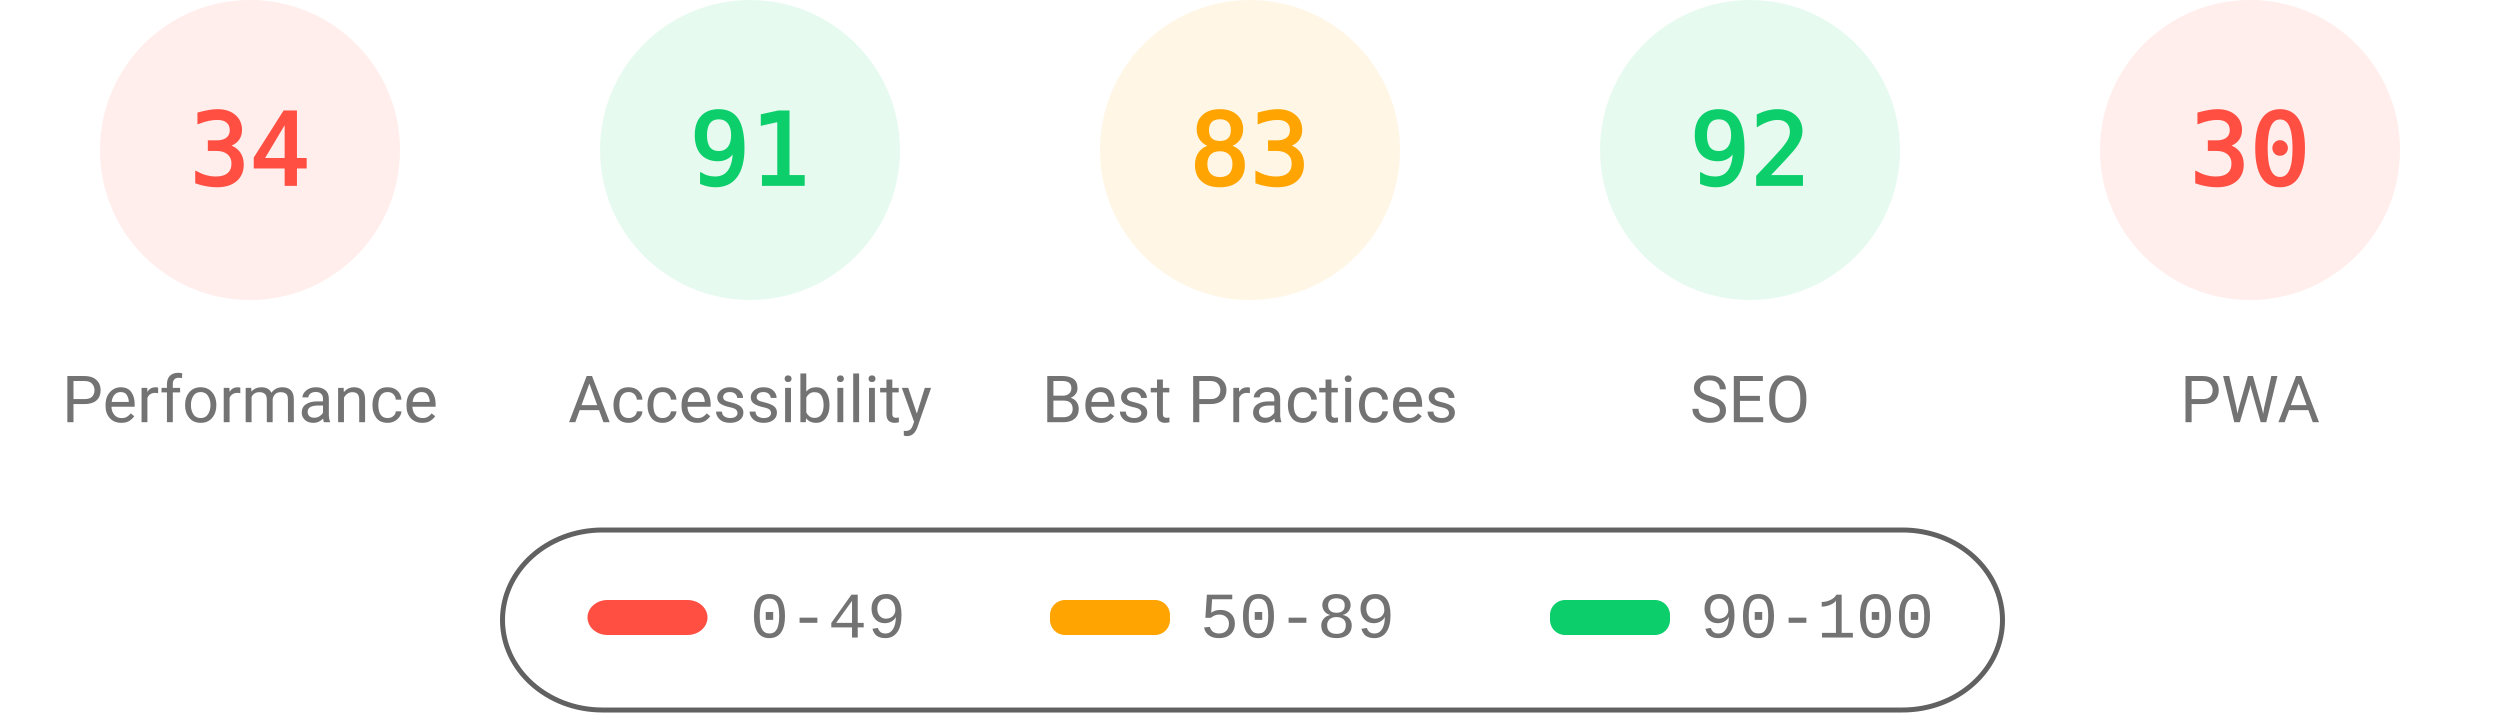
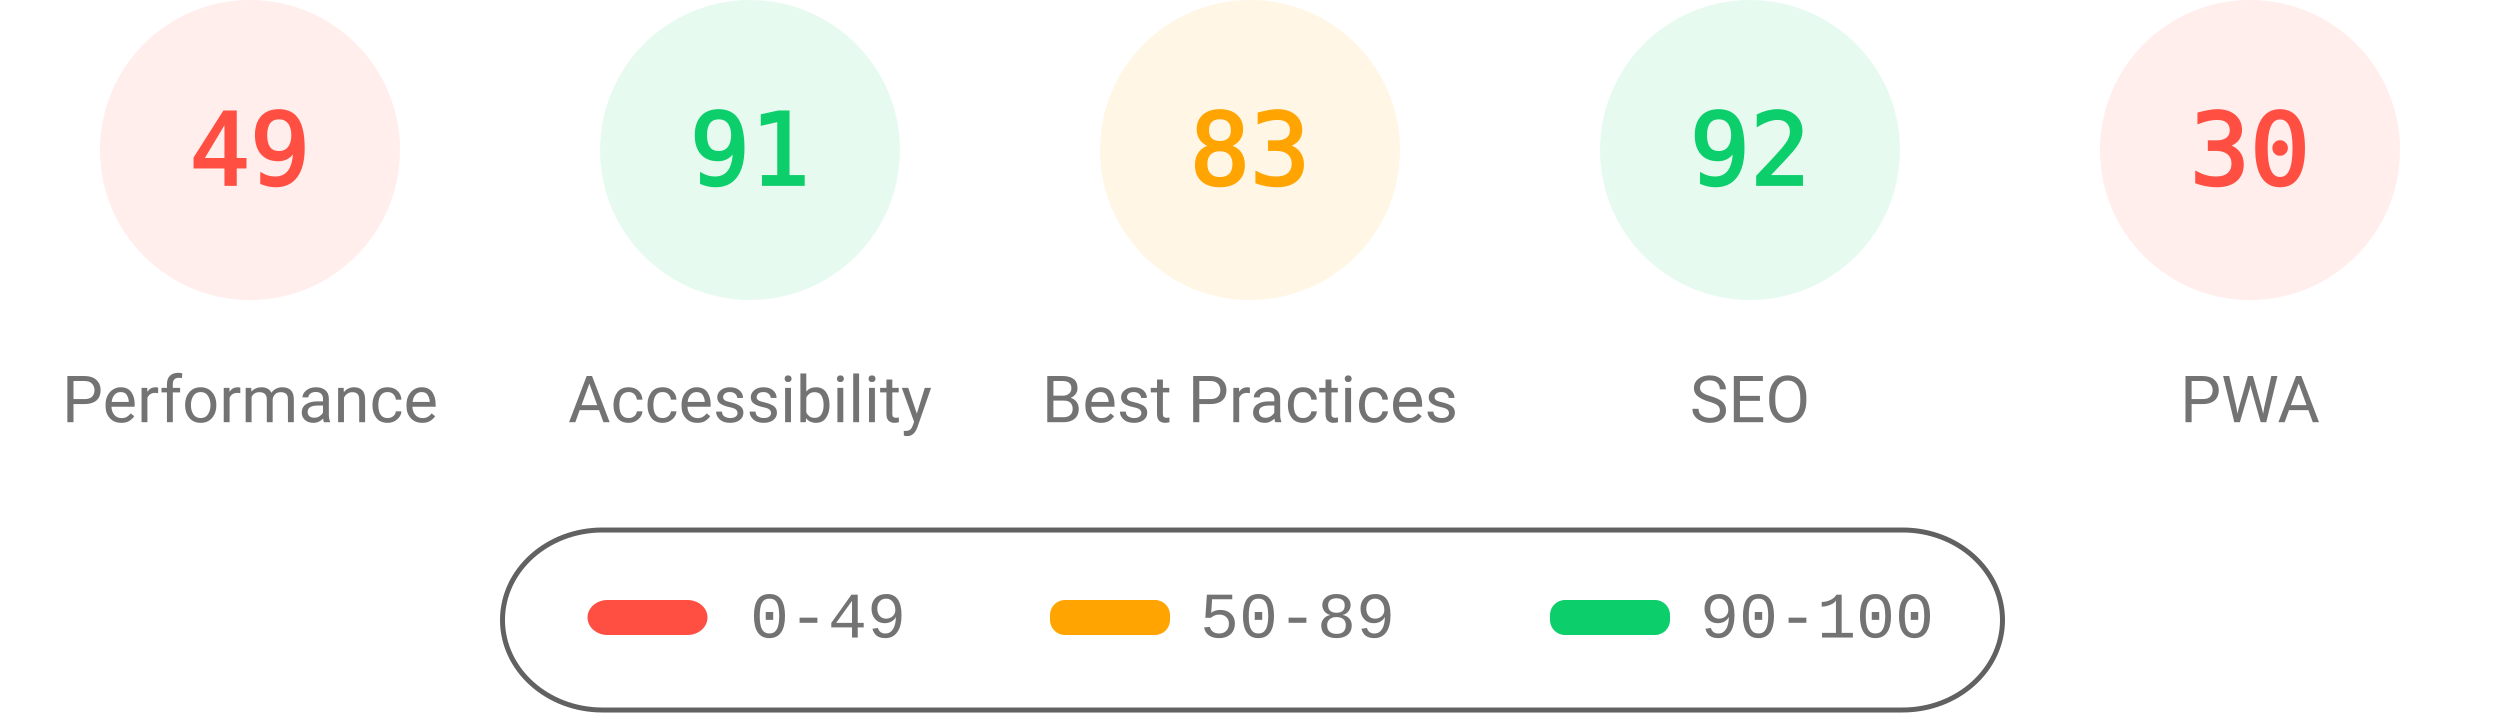
<svg xmlns="http://www.w3.org/2000/svg" fill="none" width="1000" height="285">
  <style>.gauge-base{opacity:.1}.gauge-arc{fill:none;animation-delay:250ms;stroke-linecap:round;transform:rotate(-90deg);transform-origin:100px 60px;animation:load-gauge 1s ease forwards}.guage-text{font-size:40px;font-family:monospace;text-align:center}.guage-red{color:#ff4e42;fill:#ff4e42;stroke:#ff4e42}.guage-orange{color:#ffa400;fill:#ffa400;stroke:#ffa400}.guage-green{color:#0cce6b;fill:#0cce6b;stroke:#0cce6b}.guage-undefined{color:#5c5c5c;fill:#5c5c5c;stroke:#5c5c5c}.guage-title{color:#737373;fill:#737373;stroke:none;font-size:26px;line-height:26px;font-family:Roboto,Halvetica,Arial,sans-serif}@keyframes load-gauge{from{stroke-dasharray:0 352.858}}</style>
  <svg class="guage-div guage-perf guage-red" viewBox="0 0 200 200" width="200" height="200">
    <circle class="gauge-base" r="56" cx="100" cy="60" stroke-width="8" />
-     <circle class="gauge-arc guage-arc-1" r="56" cx="100" cy="60" stroke-width="8" style="stroke-dasharray:119.632,351.858" />
-     <text class="guage-text" x="100" y="60" alignment-baseline="central" dominant-baseline="central" text-anchor="middle">34</text>
+     <circle class="gauge-arc guage-arc-1" r="56" cx="100" cy="60" stroke-width="8" style="stroke-dasharray:172.41,351.858" />
+     <text class="guage-text" x="100" y="60" alignment-baseline="central" dominant-baseline="central" text-anchor="middle">49</text>
    <text class="guage-title" x="100" y="160" alignment-baseline="central" dominant-baseline="central" text-anchor="middle">Performance</text>
  </svg>
  <svg class="guage-div guage-acc guage-green" viewBox="0 0 200 200" width="200" height="200" x="200">
    <circle class="gauge-base" r="56" cx="100" cy="60" stroke-width="8" />
    <circle class="gauge-arc guage-arc-2" r="56" cx="100" cy="60" stroke-width="8" style="stroke-dasharray:320.191,351.858" />
    <text class="guage-text" x="100" y="60" alignment-baseline="central" dominant-baseline="central" text-anchor="middle">91</text>
    <text class="guage-title" x="100" y="160" alignment-baseline="central" dominant-baseline="central" text-anchor="middle">Accessibility</text>
  </svg>
  <svg class="guage-div guage-best guage-orange" viewBox="0 0 200 200" width="200" height="200" x="400">
    <circle class="gauge-base" r="56" cx="100" cy="60" stroke-width="8" />
    <circle class="gauge-arc guage-arc-3" r="56" cx="100" cy="60" stroke-width="8" style="stroke-dasharray:292.042,351.858" />
    <text class="guage-text" x="100" y="60" alignment-baseline="central" dominant-baseline="central" text-anchor="middle">83</text>
    <text class="guage-title" x="100" y="160" alignment-baseline="central" dominant-baseline="central" text-anchor="middle">Best Practices</text>
  </svg>
  <svg class="guage-div guage-seo guage-green" viewBox="0 0 200 200" width="200" height="200" x="600">
    <circle class="gauge-base" r="56" cx="100" cy="60" stroke-width="8" />
    <circle class="gauge-arc guage-arc-4" r="56" cx="100" cy="60" stroke-width="8" style="stroke-dasharray:323.709,351.858" />
    <text class="guage-text" x="100" y="60" alignment-baseline="central" dominant-baseline="central" text-anchor="middle">92</text>
    <text class="guage-title" x="100" y="160" alignment-baseline="central" dominant-baseline="central" text-anchor="middle">SEO</text>
  </svg>
  <svg class="guage-div guage-pwa guage-red" viewBox="0 0 200 200" width="200" height="200" x="800">
    <circle class="gauge-base" r="56" cx="100" cy="60" stroke-width="8" />
    <circle class="gauge-arc guage-arc-4" r="56" cx="100" cy="60" stroke-width="8" style="stroke-dasharray:105.557,351.858" />
    <text class="guage-text" x="100" y="60" alignment-baseline="central" dominant-baseline="central" text-anchor="middle">30</text>
    <text class="guage-title" x="100" y="160" alignment-baseline="central" dominant-baseline="central" text-anchor="middle">PWA</text>
  </svg>
  <svg width="604" height="76" x="200" y="210">
    <path fill="none" id="canvas_background" d="M-1-1h604v80H-1z" />
    <rect fill-opacity="0" stroke="#616161" stroke-width="2" rx="40" id="svg_2" height="72" width="600" y="2" x="1" fill="#000" />
    <rect stroke="#000" rx="8" id="svg_3" height="14" width="48" y="30" x="35" stroke-opacity="null" stroke-width="0" fill="#ff4e42" />
    <rect stroke="#000" rx="6" id="svg_4" height="14" width="48" y="30" x="220" stroke-opacity="null" stroke-width="0" fill="#ffa400" />
    <rect stroke="#000" rx="6" id="svg_5" height="14" width="48" y="30" x="420" stroke-opacity="null" stroke-width="0" fill="#0cce6b" />
    <text xml:space="preserve" text-anchor="start" font-family="'Courier New', Courier, monospace" font-size="26" id="svg_6" y="45" x="100" stroke-opacity="null" stroke-width="0" stroke="#000" fill="#737373">0-49</text>
    <text xml:space="preserve" text-anchor="start" font-family="'Courier New', Courier, monospace" font-size="26" id="svg_7" y="45" x="280" stroke-opacity="null" stroke-width="0" stroke="#000" fill="#737373">50-89</text>
    <text xml:space="preserve" text-anchor="start" font-family="'Courier New', Courier, monospace" font-size="26" id="svg_8" y="45" x="480" stroke-opacity="null" stroke-width="0" stroke="#000" fill="#737373">90-100</text>
  </svg>
</svg>
